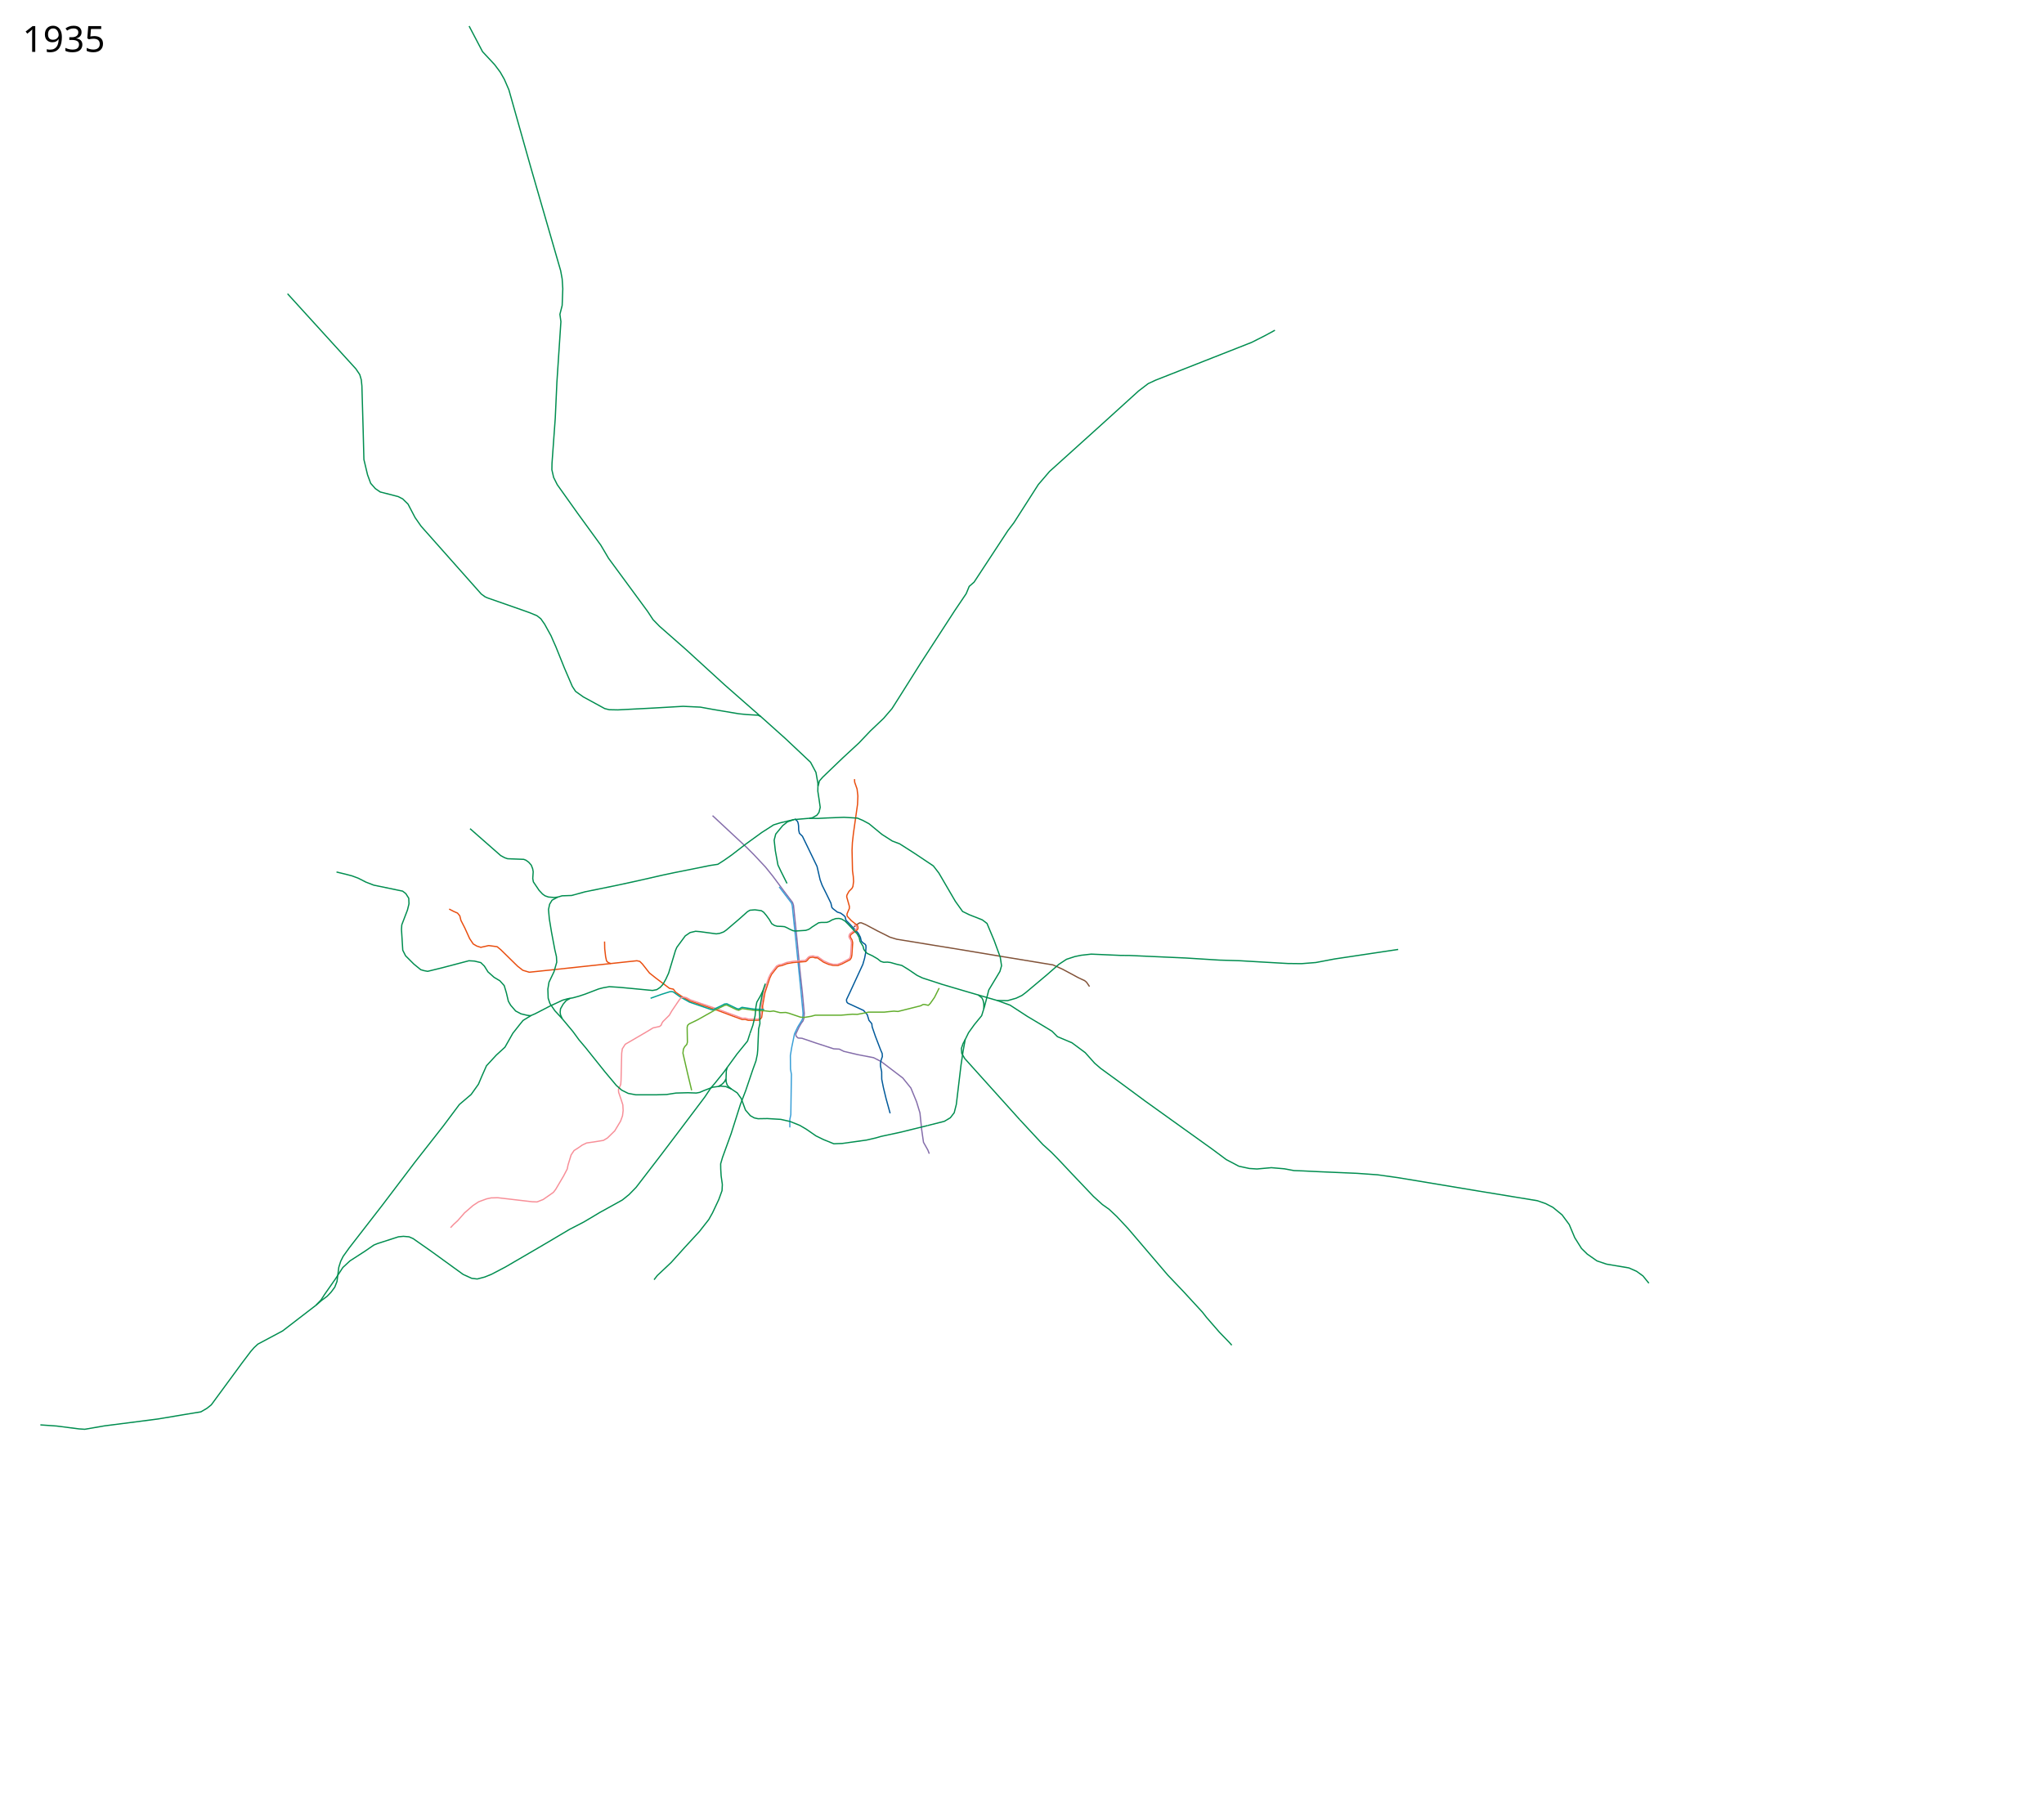
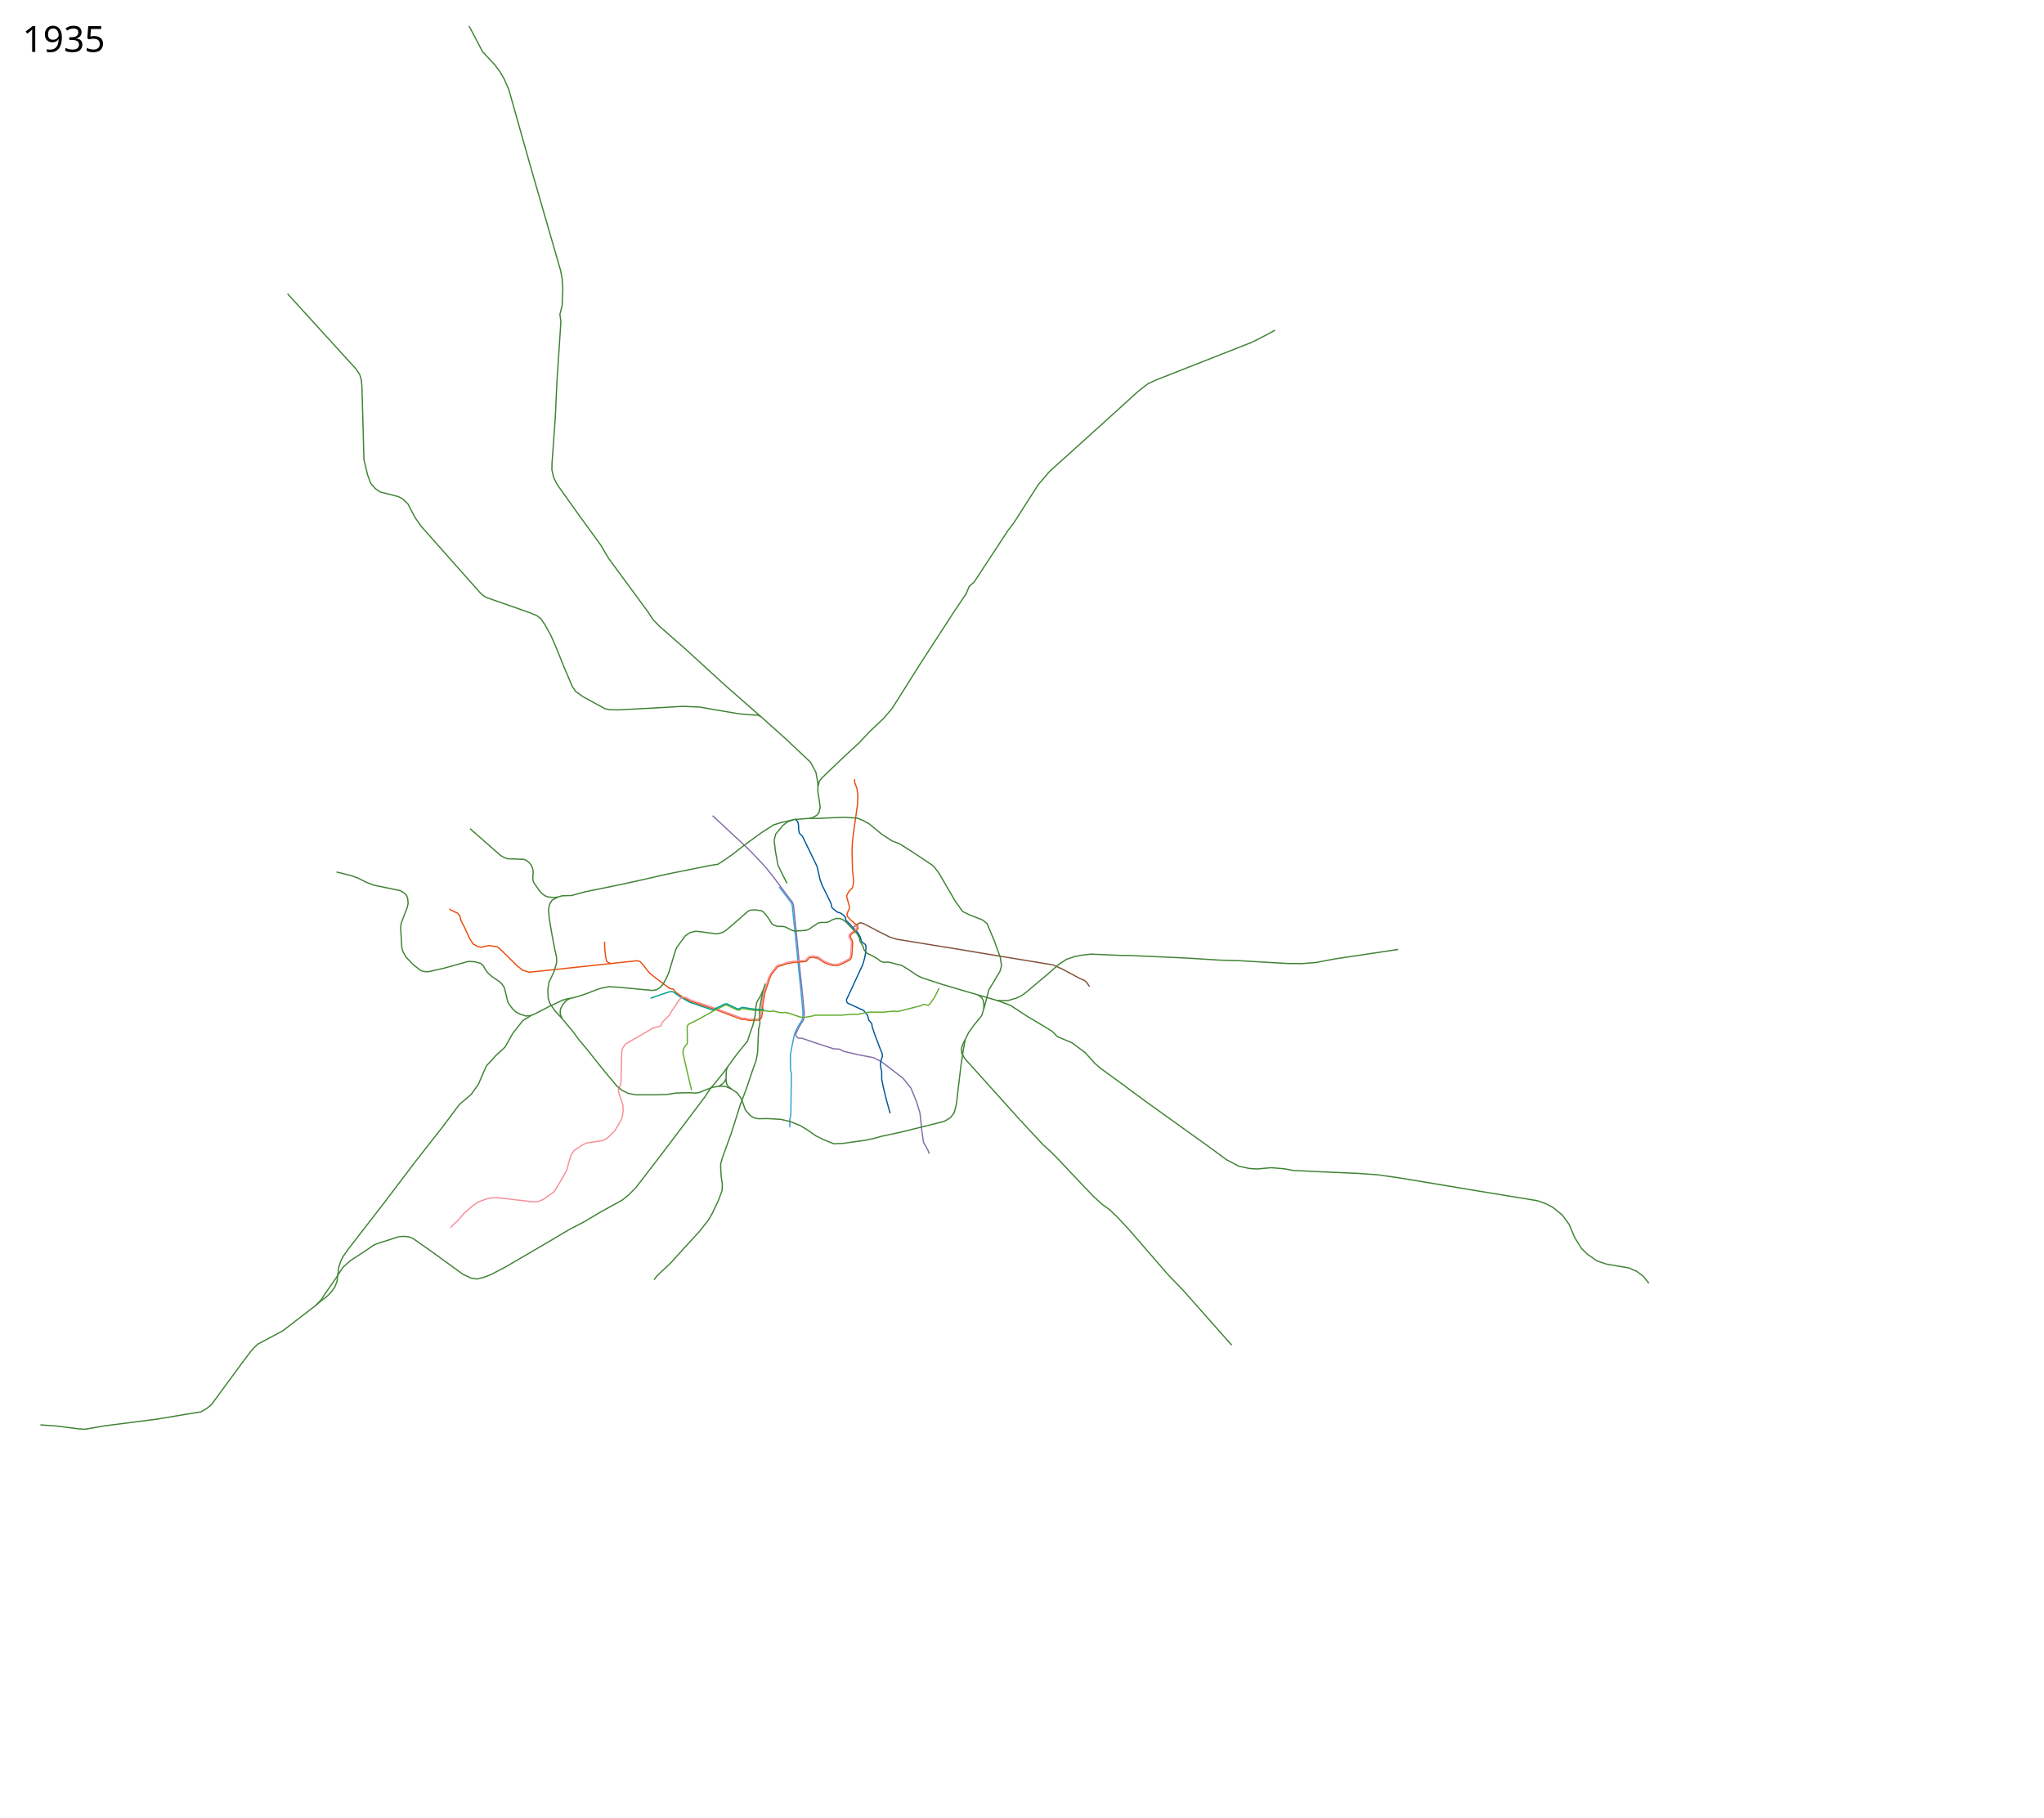
<svg xmlns="http://www.w3.org/2000/svg" width="8150" height="7250" viewBox="-1310, -2510, 8150, 7250">
  <path style="fill:none;stroke:#815238;stroke-width:5;stroke-linecap:butt;stroke-linejoin:round;stroke-miterlimit:4;stroke-dasharray:none;stroke-opacity:1" d="m3034.132 1424.379-1.528-2.387-10.315-14.932-7.219-6.049-25.307-11.874-63.706-34.215-37.767-16.95-48.838-7.98-160.804-26.422-194.513-32.342-70.607-11.389-148.049-24.143-26.876-8.2-50.653-25.356-47.087-25.056-16.29-6.778-6.26-.025-5.659 2.72-5.798 4.51-12.18 9.769" />
  <path style="fill:none;stroke:#846daa;stroke-width:5;stroke-linecap:butt;stroke-linejoin:round;stroke-miterlimit:4;stroke-dasharray:none;stroke-opacity:1" d="m1531.116 742.747 22.353 20.85 114.027 106.297 27.057 27.057 47.673 50.894 28.99 36.076 43.163 57.98 35.73 47.117 3.78 11.44 13.96 135.998 11.596 122.402 9.663 88.903 7.845 83.942-1.794 20.083-3.25 9.458-7.1 9.518-8.263 14.218-13.888 29.348 1.97 8.34 7.279 6.856 15.89 1.181 52.85 18.054 73.495 23.973 22.339 1.187 18.33 8.999 56.034 13.172 62.366 11.937 30.278 15.461 86.326 65.711 32.21 39.942 22.549 54.759 13.528 44.451 7.087 68.288 7.086 48.96 17.394 30.923 5.59 14.536" />
  <path style="fill:none;stroke:#00599a;stroke-width:5;stroke-linecap:butt;stroke-linejoin:round;stroke-miterlimit:4;stroke-dasharray:none;stroke-opacity:1" d="m1858.541 755.88 3.672 2.12 7.703 7.701 2.897 8.5 1.307 9.766.5 16.525 2.893 12.71 11.99 11.746 21.51 44.302 36.72 76.018 12.24 53.148 8.053 21.904 17.716 35.754 17.32 35.594 3.987 17.765 5.411 5.392 16.489 12.738 12.647 3.82 10.823 7.796 7.27 6.706 3.407 14.313 12.877 12.725 8.51 8.971 7.693 8.195 19.87 21.64 8.51 15.977 3.404 14.952 5.086 5.825 11.033 7.844 2.518 4.598.335 8.065-1.61 22.225-3.866 19.971-7.086 24.803-51.749 112.17-13.292 27.928.01 5.523 1.547 5.227 3.948 4.06 62.565 28.88 14.624 16.782 6.819 22.584 11.22 13.339 1.506 12.819 12.734 37.044 21.013 54.795 6.197 14.126.724 12.169-5.159 14.841-2.547 12.177.387 11.718 4.51 22.225.322 29.635 6.764 33.821 10.63 43.807 16.09 58.327" />
  <path d="m1796.902 1026.903 48.953 64.249 3.195 10.887 3.077 31.035 10.796 104.014 21.357 211.933 7.742 82.599-1.502 19.297-2.638 7.252-14.896 23.901-3.888 7.244-8.122 17.006-2.951 6.537-11.435 55.228-5.154 31.567.523 53.832 3.635 20.926-2.399 161.164-4.1 19.326.293 31.32" style="fill:none;stroke:#3a9fd7;stroke-width:5;stroke-linecap:butt;stroke-linejoin:round;stroke-miterlimit:4;stroke-dasharray:none;stroke-opacity:1" />
  <path d="m480.839 1115.342 17.394 9.02 16.105 7.086 9.02 10.952 4.509 18.038 15.461 30.278 19.327 42.519 14.173 21.26 14.173 8.374 16.105 5.154 31.567-7.086 33.5 4.509 14.817 12.24 66.999 65.71 20.615 16.106 25.768 7.73 86.326-9.018 342.726-36.72 11.596 2.576 10.308 10.308 28.346 36.076 25.124 19.97 54.759 41.231 15.461 3.221 8.731 11.885 21.76 15.139 13.96 8.408 21.905 11.919 108.551 36.72 57.658 21.582 42.013 15.407 11.844-.456 12.3 3.644 40.542-.455 7.744-4.556 5.011-7.288 4.1-30.52-.455-14.578 9.11-51.93 19.133-58.31 7.288-15.487 23.232-29.61 6.833-3.644 11.844-2.278 10.26-3.877 10.24-3.867 24.598-4.1 49.653-4.1 5.922-5.01 6.378-7.744 5.01-3.19 11.389-1.366 8.655 2.733h9.11l24.6 17.31 20.043 8.656 17.31 4.1 19.588.455 17.31-6.833 31.432-16.4 5.011-8.199 2.019-10.053 3.25-49.502-2.86-11.504-5.653-9.19-1.2-3.938.798-4.666 2.367-3.792 24.35-17.957 3.027-4.731.172-5.387-1.577-7.066-24.782-19.596-14.101-14.996-3.035-4.722-.042-7.56 4.512-10.742 4.62-10.2.326-8.572-10.868-38.625 1.2-7.105 7.91-14.305 11.845-11.844 3.929-7.76 2.607-19.984-1.162-19.449-3.096-23.415-1.823-81.54 1.367-30.521 4.1-36.443 16.399-116.161 1.367-33.254-3.19-27.788-9.565-27.332-.74-12.211" style="fill:none;stroke:#e94e0f;stroke-width:5;stroke-linecap:butt;stroke-linejoin:round;stroke-miterlimit:4;stroke-dasharray:none;stroke-opacity:1" />
  <path style="fill:none;stroke:#62ad2d;stroke-width:5;stroke-linecap:butt;stroke-linejoin:round;stroke-miterlimit:4;stroke-dasharray:none;stroke-opacity:1" d="m1537.174 1520.027-66.166 37.252-32.722 15.796-6.46 5.813-1.953 7.954 1.035 59.446-2.476 8.969-8.317 8.963-5.154 9.663-1.933 16.106 18.039 78.595 16.672 69.609" />
  <path style="fill:none;stroke:#f78f98;stroke-width:5;stroke-linecap:butt;stroke-linejoin:round;stroke-miterlimit:4;stroke-dasharray:none;stroke-opacity:1" d="m2095.142 1176.354 10.027 7.887.94 4.67.097 2.833-2.48 3.637-24.668 18.2-3.029 5.469-.913 6.32 1.52 4.922 6.156 9.297 2.196 9.896-3.12 48.735-1.77 9.112-3.773 6.024-29.304 15.783-17.809 6.818-17.491-.22-16.599-4.508-20.11-8.804-24.332-17.24-9.567-.095-9.4-2.94-13.006 1.88-6.092 3.698-6.735 7.859-4.99 4.318-48.276 3.798-26.485 4.736-19.473 7.62-11.236 1.766-9.37 5.084-23.25 30.204-7.595 15.281-20.23 60.09-9.057 52.99.73 14.516-3.458 28.557-4.61 6.624-6.293 3.094-37.65-.028-13.027-3.86-11.272.538-106.8-39.298-99.126-33.472" />
  <path style="fill:none;stroke:#62ad2d;stroke-width:5;stroke-linejoin:round;stroke-miterlimit:4;stroke-dasharray:none;stroke-opacity:1" d="m1537.174 1520.027 11.996-5.65 31.034-15.4 7.408-.967 39.298 18.682 8.697 2.255 13.85-6.764 15.462 2.255 31.889 4.831 43.163 1.933 20.293 2.577 14.173-1.933 25.124 6.442h10.308l12.884-.644 12.885 3.221 45.74 15.462 14.817 1.288 27.701-4.51 16.75-4.51h103.075l45.096-3.864 19.327.644 20.615-3.866 24.48-5.153h63.134l17.394-1.933 20.615-1.933 16.106 1.29 48.96-12.24 41.23-10.309 9.664-5.154h7.086l14.173 3.221 7.73-7.73 16.75-23.837 18.683-37.364" />
  <path style="fill:none;stroke:#00a092;stroke-width:5;stroke-linecap:butt;stroke-linejoin:round;stroke-miterlimit:4;stroke-dasharray:none;stroke-opacity:1" d="m1737.248 1516.237-39.843-1.81-49.04-7.27-12.275 6.792-7.865-1.608-40.162-19.366-9.594 1.192-9.37 5.18-6.116 2.937-19.445 9.332-8.264 4.071-5.863 1.683-89.927-30.776-37.243-20.854-21.754-15.598-6.67-4.605-5.888-.99-7.006.446-33.258 10.497-43.652 15.688" />
  <path style="fill:none;stroke:#f78f98;stroke-width:5;stroke-linecap:butt;stroke-linejoin:round;stroke-miterlimit:4;stroke-dasharray:none;stroke-opacity:1" d="m1444.412 1478.145-17.235-9.157-10.589-2.545-10.773 3.199-5.671 5.499-31.594 46.64-9.689 16.874-25.549 25.418-4.313 6.854-2.506 7.223-6.283 5.3-26.306 5.83-29.047 17.604-81.816 47.673-11.596 18.038-2.577 17.394-2.577 108.23-1.288 16.749-9.02 19.971.645 10.952 10.952 32.21 5.798 18.04 1.288 22.547-2.577 21.26-7.73 21.258-23.192 38.654-28.99 28.346-16.106 9.663-35.432 5.798-31.567 4.51-17.394 8.374-16.75 11.596-16.105 10.308-11.596 17.394-12.24 39.942-3.222 16.105-14.817 28.346-31.567 53.47-9.019 11.596-40.586 28.346-24.48 9.664-18.683-.645-137.863-16.105-26.413.644-18.038 3.865-31.567 11.596-22.548 14.817-34.144 29.635-27.057 30.922-16.26 14.917-12.24 13.006" />
-   <path d="m1723.624 347.924-143.16-125.638L1424.27 79.56l-104.427-91.77-26.122-26.83-21.84-33.146L1116.5-283.5l-31-52.5-92-126.5L912-577l-14.5-29-7-30.5.5-26 13-180 6.5-143 16-242-4-29 9-35.5 2.5-66.5-2.5-39-6-33-119-411.5-87.5-310-18-41.5-16.5-29-22.5-30-48-51.5-53.5-102M2755.588 1954.764 2537.02 1711.87l-12.342-21.156-1.367-19.588 6.833-19.588 8.341-15.664M2590.13 1457.875l14.936 11.623 4.54 8.903 3.04 13.604.13 20.877M1680.381 1611.394l-9.663 30.278-41.874 51.538-53.47 73.441-37.366 46.384-13.528 15.462-24.48 36.72-86.97 115.316-88.26 116.604-98.565 128.2-28.346 28.99-26.413 21.26-89.547 49.605-63.778 38.009-57.336 29.634-85.681 50.894-60.557 35.432-109.518 63.778-55.403 28.99-27.057 10.952-29.634 7.73-21.904-2.576-34.144-15.462-128.844-93.412-70.865-49.605-16.105-7.087-22.548-1.932-19.97 1.932-83.75 27.058-14.173 5.798-35.432 24.48-59.913 38.653-28.345 26.414-28.346 43.807-44.451 63.778-14.173 21.903-19.86 20.843M807.138 1540.851l-14.801-1.695-25.14-6.035-21.26-11.274-19.97-23.192-9.02-15.784-7.73-32.855-8.697-29.312-17.394-19.327-23.192-13.85-24.159-21.582-14.495-23.192-14.173-13.85-25.446-6.12-21.904-1.29-106.619 28.024-57.98 14.173-14.248-2.67-13.131-3.772-27.702-22.548-32.855-32.855-11.274-22.226-5.154-83.104 1.289-18.36 22.548-58.947 6.12-24.803-.967-22.225-11.596-18.36-12.884-9.986-114.994-23.836-30.922-11.918-31.245-15.945-24.803-9.18-25.93-6.764-35.661-8.606M564.271 794.794l121.976 107.127 15.556 8.485 12.021 4.243 64.347 2.475 8.485 3.182 11.314 8.131 10.253 11.668 5.657 14.495L816 966.621l-1.768 26.87 2.475 13.435 22.628 33.588 13.788 14.849 9.9 7.071 13.788 4.95 22.628 1.768 14.317-1.482" style="fill:none;stroke:#008d4f;stroke-width:5;stroke-linecap:butt;stroke-linejoin:round;stroke-miterlimit:4;stroke-opacity:1;stroke-dasharray:none" />
-   <path d="m2389.025 1978.6 66.355-16.749 23.836-14.173 15.462-19.97 8.375-32.856 18.682-156.546 8.375-56.047 8.375-46.384 13.528-27.702 23.192-32.211 28.99-35.432 11.596-37.365 16.75-65.067 44.452-74.085 6.442-22.548-5.154-34.144-24.48-66.999-28.346-67.643-18.683-14.173-52.182-20.615-26.413-12.885-28.99-40.586-65.71-112.738-21.904-28.346-76.018-50.894-58.624-37.365-28.99-10.951-41.23-26.414-51.538-42.518-25.125-13.529-21.26-9.019-53.47-3.221-66.355 2.577-38.009 1.933-33.49-.583M1589.665 1747.024 1586 1760.5l-1 31 .5 13.5 4 12 5.975 7.306 10.821 8.7M1585 1791.5l-5.5 11-6.5 7.5-5.5 5-12.87 7.754M1680.381 1611.394l11.534-32.644 8.806-37.382 3.409-36.03 3.533-18.64 15.203-26.516 9.192-19.446 9.546-27.93M1570.219 2213.742l-1.288 24.48-12.885 35.432-25.124 53.47-14.817 26.414-37.365 47.673-59.913 65.066L1366 2524.9l-55.403 52.182-12.655 16.451" style="fill:none;stroke:#008d4f;stroke-width:5;stroke-linecap:butt;stroke-linejoin:round;stroke-miterlimit:4;stroke-opacity:1;stroke-dasharray:none" />
+   <path d="m1723.624 347.924-143.16-125.638L1424.27 79.56l-104.427-91.77-26.122-26.83-21.84-33.146L1116.5-283.5l-31-52.5-92-126.5L912-577l-14.5-29-7-30.5.5-26 13-180 6.5-143 16-242-4-29 9-35.5 2.5-66.5-2.5-39-6-33-119-411.5-87.5-310-18-41.5-16.5-29-22.5-30-48-51.5-53.5-102M2755.588 1954.764 2537.02 1711.87l-12.342-21.156-1.367-19.588 6.833-19.588 8.341-15.664M2590.13 1457.875l14.936 11.623 4.54 8.903 3.04 13.604.13 20.877M1680.381 1611.394l-9.663 30.278-41.874 51.538-53.47 73.441-37.366 46.384-13.528 15.462-24.48 36.72-86.97 115.316-88.26 116.604-98.565 128.2-28.346 28.99-26.413 21.26-89.547 49.605-63.778 38.009-57.336 29.634-85.681 50.894-60.557 35.432-109.518 63.778-55.403 28.99-27.057 10.952-29.634 7.73-21.904-2.576-34.144-15.462-128.844-93.412-70.865-49.605-16.105-7.087-22.548-1.932-19.97 1.932-83.75 27.058-14.173 5.798-35.432 24.48-59.913 38.653-28.345 26.414-28.346 43.807-44.451 63.778-14.173 21.903-19.86 20.843M807.46 1539.885l-20.152 2.145-24.19-8.09-16.35-8.354-11.681-10.626-15.772-21.355-4.924-9.113-8.679-36.914-4.506-18.11-9.645-14.784-9.987-9.642-30.08-20.506-16.926-15.415-8.816-11.51-9.05-16.656-9.997-9.175-23.89-6.226-24.803-1.568-101.038 28.042-56.883 12.726-11.284.465-12.789-1.497-10.532-5.225-27.715-21.304-28.075-29.363-13.56-23.684-4.172-16.727-4.432-75.259 1.004-13.408 2.799-11.805 21.56-55.52 4.393-18.351-1.681-20.465-5.212-12.26-10.835-10.883-13.04-7.455-106.21-22.015-30.923-11.918-31.244-15.945-24.803-9.18-25.93-6.764-35.661-8.606M564.271 794.794l121.976 107.127 15.556 8.485 12.021 4.243 64.347 2.475 8.485 3.182 11.314 8.131 10.253 11.668 5.657 14.495L816 966.621l-1.768 26.87 2.475 13.435 22.628 33.588 13.788 14.849 9.9 7.071 13.788 4.95 22.628 1.768 14.317-1.482" style="fill:none;stroke:#408335;stroke-width:5;stroke-linecap:butt;stroke-linejoin:round;stroke-miterlimit:4;stroke-opacity:1;stroke-dasharray:none" />
+   <path d="m2389.025 1978.6 66.355-16.749 23.836-14.173 15.462-19.97 8.375-32.856 18.682-156.546 8.375-56.047 8.375-46.384 13.528-27.702 23.192-32.211 28.99-35.432 11.596-37.365 16.75-65.067 44.452-74.085 6.442-22.548-5.154-34.144-24.48-66.999-28.346-67.643-18.683-14.173-52.182-20.615-26.413-12.885-28.99-40.586-65.71-112.738-21.904-28.346-76.018-50.894-58.624-37.365-28.99-10.951-41.23-26.414-51.538-42.518-25.125-13.529-21.26-9.019-53.47-3.221-66.355 2.577-38.009 1.933-33.49-.583M1589.665 1747.024 1586 1760.5l-1 31 .5 13.5 4 12 5.975 7.306 10.821 8.7M1585 1791.5l-5.5 11-6.5 7.5-5.5 5-12.87 7.754M1680.381 1611.394l11.534-32.644 8.806-37.382 3.409-36.03 3.533-18.64 15.203-26.516 9.192-19.446 9.546-27.93M1570.219 2213.742l-1.288 24.48-12.885 35.432-25.124 53.47-14.817 26.414-37.365 47.673-59.913 65.066L1366 2524.9l-55.403 52.182-12.655 16.451" style="fill:none;stroke:#408335;stroke-width:5;stroke-linecap:butt;stroke-linejoin:round;stroke-miterlimit:4;stroke-opacity:1;stroke-dasharray:none" />
  <path d="m1100.582 1244.832.644 29.634 3.625 31.182 3.71 16.814 6.37 6.072 10.542 4.227" style="fill:none;stroke:#e94e0f;stroke-width:5;stroke-linecap:butt;stroke-linejoin:round;stroke-miterlimit:4;stroke-dasharray:none;stroke-opacity:1" />
  <text x="-1220.547" y="4637.961" xml:space="preserve" style="font-size:144px;font-style:normal;font-weight:400;fill:#000;fill-opacity:1;stroke:none;font-family:Sans;-inkscape-font-specification:Sans" />
  <text x="-1220.547" y="-2303.039" xml:space="preserve" style="font-size:144px;font-style:normal;font-weight:400;fill:#000;fill-opacity:1;stroke:none;font-family:Sans;-inkscape-font-specification:Sans">
    <tspan x="-1220.547" y="-2303.039">1935</tspan>
  </text>
-   <path d="M963.683 1471.276 947.5 1480.5l-12 14L925 1513l-1.5 14 1.5 10.5 6.795 15.27" style="fill:none;stroke:#008d4f;stroke-width:5;stroke-linecap:butt;stroke-linejoin:round;stroke-miterlimit:4;stroke-opacity:1;stroke-dasharray:none" />
-   <path d="m1951.233 628.615-.113-15.027-7.7-43.226-21.55-40.523-99.815-94.01-98.578-88.28-10.884-5.273-45.096-2.577-32.21-3.22-103.076-17.395-49.605-9.02-68.932-3.22-55.403 3.22-67 3.866-137.219 7.087-34.788-.644-18.038-4.51-85.037-46.384-31.245-22.226-12.884-19.648-31.567-73.442-34.466-85.681-9.664-21.582-9.019-20.937-25.769-46.706-15.139-21.582-15.461-12.24L802.95-66.16l-18.682-6.764L634-125.5l-10-4.5-15-11-240-270.5-24-34.5-28-53.5-21.5-21-17.5-9-28.5-7.5-43.5-11-19.5-13.5-18.5-21-12.5-34-14.5-61-3-117.5-5-176-2.5-24.5-6-20.5-15.5-23-272.5-299.5M1951.233 628.615l6.058-24.313 13.279-15.106 78.845-75.768 65.21-60.307 46.096-48.423 52.72-50.143 33.25-38.653 36.077-56.942 76.268-121.258 137.508-212.093 45.956-68.11 12-29 19.5-17 134.5-205 24-31.5 97.5-152.5 45-52.5 188-169.5 166.5-151L3268-980l30-14 382.5-150.5 53.5-27 39.5-21.5M2755.588 1954.765l92.768 99.854 34.143 30.923 29.635 30.278 50.893 54.115 86.97 91.48 35.432 32.21 26.413 18.683 30.923 28.99 45.74 48.96 157.834 184.893 63.134 66.354 74.73 81.172 16.105 20.615 51.538 59.269 38.653 39.942 10.919 12.132M2666.041 1479.973l51.538 18.682 68.287 44.452 75.374 45.095 23.192 14.173 21.904 21.903 57.98 24.48 52.826 39.298 37.365 41.875 23.836 20.615 76.018 55.403 101.143 74.73 152.681 109.518 115.96 83.104 55.403 41.23 50.25 26.414 41.874 9.019 30.278 1.932 57.336-5.153 52.182 4.51 38.01 7.086 36.076 1.288 65.71 3.221 149.46 6.442 81.816 5.798 82.46 11.596 317.5 52.816 237.5 39 33 11.5 29 15 36.5 30 28.5 38.5 22 52.5 27 43 23 22.5 38.5 27 38.5 13 89 15 30.5 13.5 25.5 18.5 23.5 29" style="fill:none;stroke:#008d4f;stroke-width:5;stroke-linecap:butt;stroke-linejoin:round;stroke-miterlimit:4;stroke-dasharray:none;stroke-opacity:1" />
-   <path d="m1732.058 1440.736-11.422 59.758-2.417 25.099.93 16.256.852 30.57-5.154 20.937-1.289 29.956-2.254 53.793-1.611 17.716-5.476 26.09-12.562 34.789-28.346 83.749-20.937 54.437-37.043 116.926-34.466 95.023-7.408 25.446.322 20.616 1.61 27.701 4.832 34.144" style="fill:none;stroke:#008d4f;stroke-width:5;stroke-linecap:butt;stroke-linejoin:round;stroke-miterlimit:4;stroke-opacity:1;stroke-dasharray:none" />
-   <path d="m1855.176 758.593-53.68 12.735-27.058 8.375-47.028 30.278-65.71 47.673-54.116 41.874-32.21 22.548-23.193 14.817-30.278 4.51-141.085 28.345-48.96 10.308-101.788 23.192-86.325 18.682-120.47 24.48-54.115 14.818-38.009 1.288-17.394 5.154-22.548 12.24-9.663 16.106-4.51 21.26 3.222 36.72 9.019 54.759 12.884 68.287 6.442 27.702 1.289 22.548-10.952 38.009-19.97 41.874-4.51 27.702 1.288 36.076 7.087 21.26 19.326 28.345 29.634 32.211 42.52 50.894 24.48 33.5 25.124 29.634 77.307 96.633 46.384 55.403 21.26 18.683 25.768 12.884 30.923 5.798h79.239l43.163-1.288 37.365-5.798 47.672-1.289 33.12 1.183 13.665-2.446 16.349-7.112 35.432-13.528 32.856-4.51 19.97 1.933 21.904 9.663 23.192 15.461 16.106 22.548 16.75 45.74 19.326 22.548 15.742 8.858 15.104 3.354 37.442-.616 53.47 3.22 36.72 8.376 38.654 15.461 26.413 15.461 38.01 26.413 30.278 14.818 41.23 16.75 33.5-1.29 97.277-13.528 36.076-8.375 22.548-6.442 77.951-16.75 106.94-26.413" style="fill:none;stroke:#008d4f;stroke-width:5;stroke-linecap:butt;stroke-linejoin:round;stroke-miterlimit:4;stroke-opacity:1;stroke-dasharray:none" />
-   <path d="m1951.233 628.615-.346 16.768 5.154 33.5 4.365 30.956-4.942 20.26-8.515 11.134-17.47 9.88-12.015 2.24-62.287 5.24-25.38 8.905-18.87 15.007-27.877 33.783-6.264 24.238 4.739 42.497 10.335 56.561 12.542 26.369 23.598 47.135M3190.704 1300.336l-31.189-.101-118.537-5.154-39.941 4.51-25.125 5.153-33.5 10.952-30.278 19.971-47.028 41.23-85.038 71.509-15.461 11.596-23.192 10.952-34.144 9.663-41.23-.644-119.503-34.788-100.499-29.634-77.95-25.447-20.938-9.986-36.194-24.447-25.33-15.494-20.936-4.832-23.515-6.764-12.884-1.611-14.495.644-11.918-3.543-12.884-10.307-20.938-12.24-20.293-9.342-6.349-6.47-7.18-9.635-2.898-11.919-12.24-20.293-3.222-14.817-8.053-14.817-35.754-38.331-12.562-12.562-13.529-8.053-10.63-2.577-12.884.644-14.817 5.154-10.905 6.511-10.032 3.474-22.87.323-9.663 1.288-28.024 18.038-5.29 4.266-6.628 4.109-11.596 3.865-41.23 2.577-9.342-1.288-13.037-5.823-12.087-6.417-9.02-3.866-10.629-.966-18.36-.644-10.952-3.221-10.952-7.087-9.663-16.75-11.918-16.427-10.899-12.847-9.08-5.843-25.51-3.397-19.818 1.646-9.801 5.783-15.728 14.014-15.783 14.172-52.826 45.096-10.63 7.408-14.817 5.476-14.495 2.255-64.422-8.697-18.038-1.61-21.904 5.153-19.327 13.207-33.5 45.418-5.475 12.562-27.38 90.513-11.127 24.233-11.743 20.863-10.951 11.918-13.529 9.019-16.75 3.221-80.528-7.73-51.537-4.832-40.264-2.577-25.125 4.51-17.394 4.509-53.792 20.615-24.832 8.28-23.807 6.537-21.904 3.865-19.326 5.476-50.572 23.514-58.946 30.601-16.428 7.087-31.889 19.648-15.139 18.683-25.447 32.21-20.615 36.4-10.952 19.326-34.788 31.889-38.973 42.325-18.221 40.998-13.666 32.343-29.155 40.998-46.887 39.977-64.725 86.495-112.094 143.017-131.422 173.296L82.71 2466.277l-24.48 34.144-9.664 19.326-7.73 24.48-7.087 56.048-9.019 23.192-14.817 19.971-15.461 16.106-22.52 16.744-21.821 18.916-133.44 102.679L-282 2850.5l-15 14-13.5 15.5-34 45-123 167.5-17.5 14-24 14-67 11-104.5 17.5-213.5 27.5-78 13.5-22.5-1.5-90-11.5-64.5-4.5M4265 1276.399l-253.824 38.009-74.73 14.173-57.335 4.51-54.76-.645-101.786-5.798-86.97-5.154-83.749-2.577-133.998-8.374-227.144-10.207" style="fill:none;stroke:#008d4f;stroke-width:5;stroke-linecap:butt;stroke-linejoin:round;stroke-miterlimit:4;stroke-dasharray:none;stroke-opacity:1" />
+   <path d="M963.683 1471.276 947.5 1480.5l-12 14L925 1513l-1.5 14 1.5 10.5 6.795 15.27" style="fill:none;stroke:#408335;stroke-width:5;stroke-linecap:butt;stroke-linejoin:round;stroke-miterlimit:4;stroke-opacity:1;stroke-dasharray:none" />
+   <path d="m1951.233 628.615-.113-15.027-7.7-43.226-21.55-40.523-99.815-94.01-98.578-88.28-10.884-5.273-45.096-2.577-32.21-3.22-103.076-17.395-49.605-9.02-68.932-3.22-55.403 3.22-67 3.866-137.219 7.087-34.788-.644-18.038-4.51-85.037-46.384-31.245-22.226-12.884-19.648-31.567-73.442-34.466-85.681-9.664-21.582-9.019-20.937-25.769-46.706-15.139-21.582-15.461-12.24L802.95-66.16l-18.682-6.764L634-125.5l-10-4.5-15-11-240-270.5-24-34.5-28-53.5-21.5-21-17.5-9-28.5-7.5-43.5-11-19.5-13.5-18.5-21-12.5-34-14.5-61-3-117.5-5-176-2.5-24.5-6-20.5-15.5-23-272.5-299.5M1951.233 628.615l6.058-24.313 13.279-15.106 78.845-75.768 65.21-60.307 46.096-48.423 52.72-50.143 33.25-38.653 36.077-56.942 76.268-121.258 137.508-212.093 45.956-68.11 12-29 19.5-17 134.5-205 24-31.5 97.5-152.5 45-52.5 188-169.5 166.5-151L3268-980l30-14 382.5-150.5 53.5-27 39.5-21.5M2755.588 1954.765l92.768 99.854 34.143 30.923 29.635 30.278 50.893 54.115 86.97 91.48 35.432 32.21 26.413 18.683 30.923 28.99 45.74 48.96 158.797 183.083 61.288 63.675 181.91 205.487 10.918 12.132M2666.041 1479.973l51.538 18.682 68.287 44.452 75.374 45.095 23.192 14.173 21.904 21.903 57.98 24.48 52.826 39.298 37.365 41.875 23.836 20.615 76.018 55.403 101.143 74.73 152.681 109.518 115.96 83.104 55.403 41.23 50.25 26.414 41.874 9.019 30.278 1.932 57.336-5.153 52.182 4.51 38.01 7.086 36.076 1.288 65.71 3.221 149.46 6.442 81.816 5.798 82.46 11.596 317.5 52.816 237.5 39 33 11.5 29 15 36.5 30 28.5 38.5 22 52.5 27 43 23 22.5 38.5 27 38.5 13 89 15 30.5 13.5 25.5 18.5 23.5 29" style="fill:none;stroke:#408335;stroke-width:5;stroke-linecap:butt;stroke-linejoin:round;stroke-miterlimit:4;stroke-dasharray:none;stroke-opacity:1" />
+   <path d="m1732.058 1440.736-11.422 59.758-2.417 25.099.93 16.256.852 30.57-5.154 20.937-1.289 29.956-2.254 53.793-1.611 17.716-5.476 26.09-12.562 34.789-28.346 83.749-20.937 54.437-37.043 116.926-34.466 95.023-7.408 25.446.322 20.616 1.61 27.701 4.832 34.144" style="fill:none;stroke:#408335;stroke-width:5;stroke-linecap:butt;stroke-linejoin:round;stroke-miterlimit:4;stroke-opacity:1;stroke-dasharray:none" />
+   <path d="m1855.176 758.593-53.68 12.735-27.058 8.375-47.028 30.278-65.71 47.673-54.116 41.874-32.21 22.548-23.193 14.817-30.278 4.51-141.085 28.345-48.96 10.308-101.788 23.192-86.325 18.682-120.47 24.48-54.115 14.818-38.009 1.288-17.394 5.154-22.548 12.24-9.663 16.106-4.51 21.26 3.222 36.72 9.019 54.759 12.884 68.287 6.442 27.702 1.289 22.548-10.952 38.009-19.97 41.874-4.51 27.702 1.288 36.076 7.087 21.26 19.326 28.345 29.634 32.211 42.52 50.894 24.48 33.5 25.124 29.634 77.307 96.633 46.384 55.403 21.26 18.683 25.768 12.884 30.923 5.798h79.239l43.163-1.288 37.365-5.798 47.672-1.289 33.12 1.183 13.665-2.446 16.349-7.112 35.432-13.528 32.856-4.51 19.97 1.933 21.904 9.663 23.192 15.461 16.106 22.548 16.75 45.74 19.326 22.548 15.742 8.858 15.104 3.354 37.442-.616 53.47 3.22 36.72 8.376 38.654 15.461 26.413 15.461 38.01 26.413 30.278 14.818 41.23 16.75 33.5-1.29 97.277-13.528 36.076-8.375 22.548-6.442 77.951-16.75 106.94-26.413" style="fill:none;stroke:#408335;stroke-width:5;stroke-linecap:butt;stroke-linejoin:round;stroke-miterlimit:4;stroke-opacity:1;stroke-dasharray:none" />
+   <path d="m1951.233 628.615-.346 16.768 5.154 33.5 4.365 30.956-4.942 20.26-8.515 11.134-17.47 9.88-12.015 2.24-62.287 5.24-25.38 8.905-18.87 15.007-27.877 33.783-6.264 24.238 4.739 42.497 10.335 56.561 12.542 26.369 23.598 47.135M3190.704 1300.336l-31.189-.101-118.537-5.154-39.941 4.51-25.125 5.153-33.5 10.952-30.278 19.971-47.028 41.23-85.038 71.509-15.461 11.596-23.192 10.952-34.144 9.663-41.23-.644-119.503-34.788-100.499-29.634-77.95-25.447-20.938-9.986-36.194-24.447-25.33-15.494-20.936-4.832-23.515-6.764-12.884-1.611-14.495.644-11.918-3.543-12.884-10.307-20.938-12.24-20.293-9.342-6.349-6.47-7.18-9.635-2.898-11.919-12.24-20.293-3.222-14.817-8.053-14.817-35.754-38.331-12.562-12.562-13.529-8.053-10.63-2.577-12.884.644-14.817 5.154-10.905 6.511-10.032 3.474-22.87.323-9.663 1.288-28.024 18.038-5.29 4.266-6.628 4.109-11.596 3.865-41.23 2.577-9.342-1.288-13.037-5.823-12.087-6.417-9.02-3.866-10.629-.966-18.36-.644-10.952-3.221-10.952-7.087-9.663-16.75-11.918-16.427-10.899-12.847-9.08-5.843-25.51-3.397-19.818 1.646-9.801 5.783-15.728 14.014-15.783 14.172-52.826 45.096-10.63 7.408-14.817 5.476-14.495 2.255-64.422-8.697-18.038-1.61-21.904 5.153-19.327 13.207-33.5 45.418-5.475 12.562-27.38 90.513-11.127 24.233-11.743 20.863-10.951 11.918-13.529 9.019-16.75 3.221-80.528-7.73-51.537-4.832-40.264-2.577-25.125 4.51-17.394 4.509-53.792 20.615-24.832 8.28-23.807 6.537-21.904 3.865-19.326 5.476-50.572 23.514-58.946 30.601-16.428 7.087-31.889 19.648-15.139 18.683-25.447 32.21-20.615 36.4-10.952 19.326-34.788 31.889-38.973 42.325-18.221 40.998-13.666 32.343-29.155 40.998-46.887 39.977-64.725 86.495-112.094 143.017-131.422 173.296L82.71 2466.277l-24.48 34.144-9.664 19.326-7.73 24.48-7.087 56.048-9.019 23.192-14.817 19.971-15.461 16.106-22.52 16.744-21.821 18.916-133.44 102.679L-282 2850.5l-15 14-13.5 15.5-34 45-123 167.5-17.5 14-24 14-67 11-104.5 17.5-213.5 27.5-78 13.5-22.5-1.5-90-11.5-64.5-4.5M4265 1276.399l-253.824 38.009-74.73 14.173-57.335 4.51-54.76-.645-101.786-5.798-86.97-5.154-83.749-2.577-133.998-8.374-227.144-10.207" style="fill:none;stroke:#408335;stroke-width:5;stroke-linecap:butt;stroke-linejoin:round;stroke-miterlimit:4;stroke-dasharray:none;stroke-opacity:1" />
</svg>
